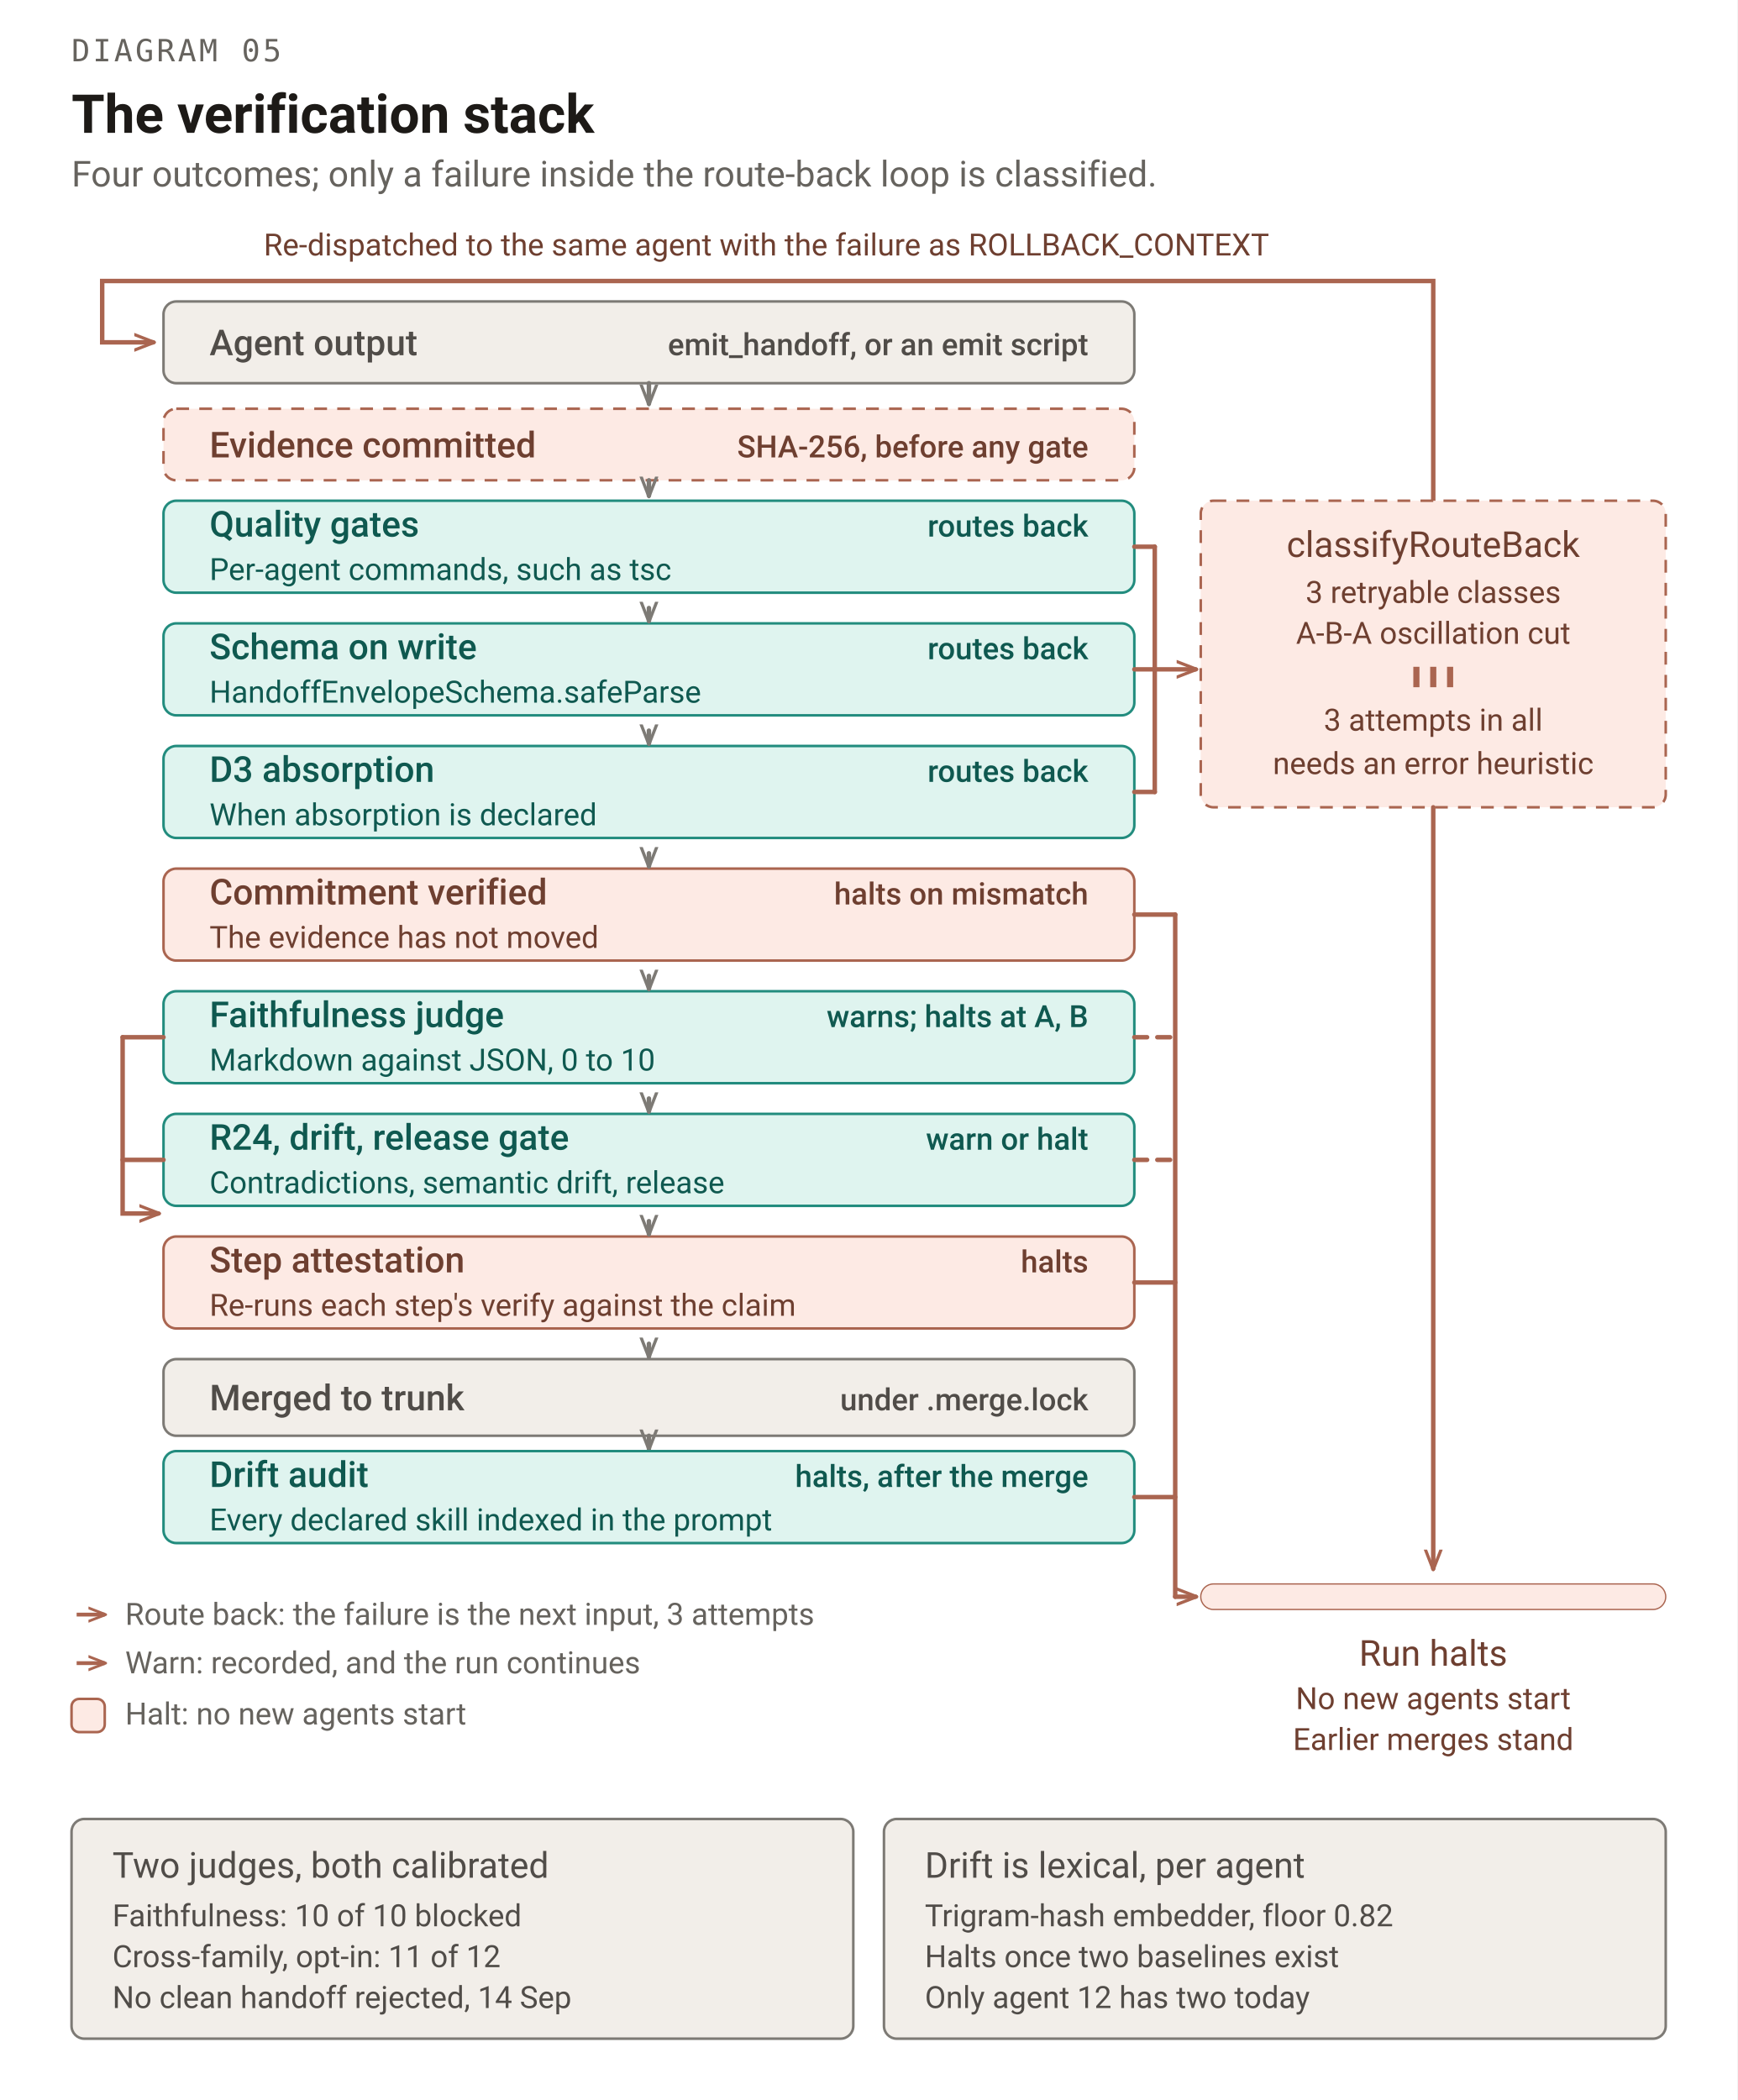
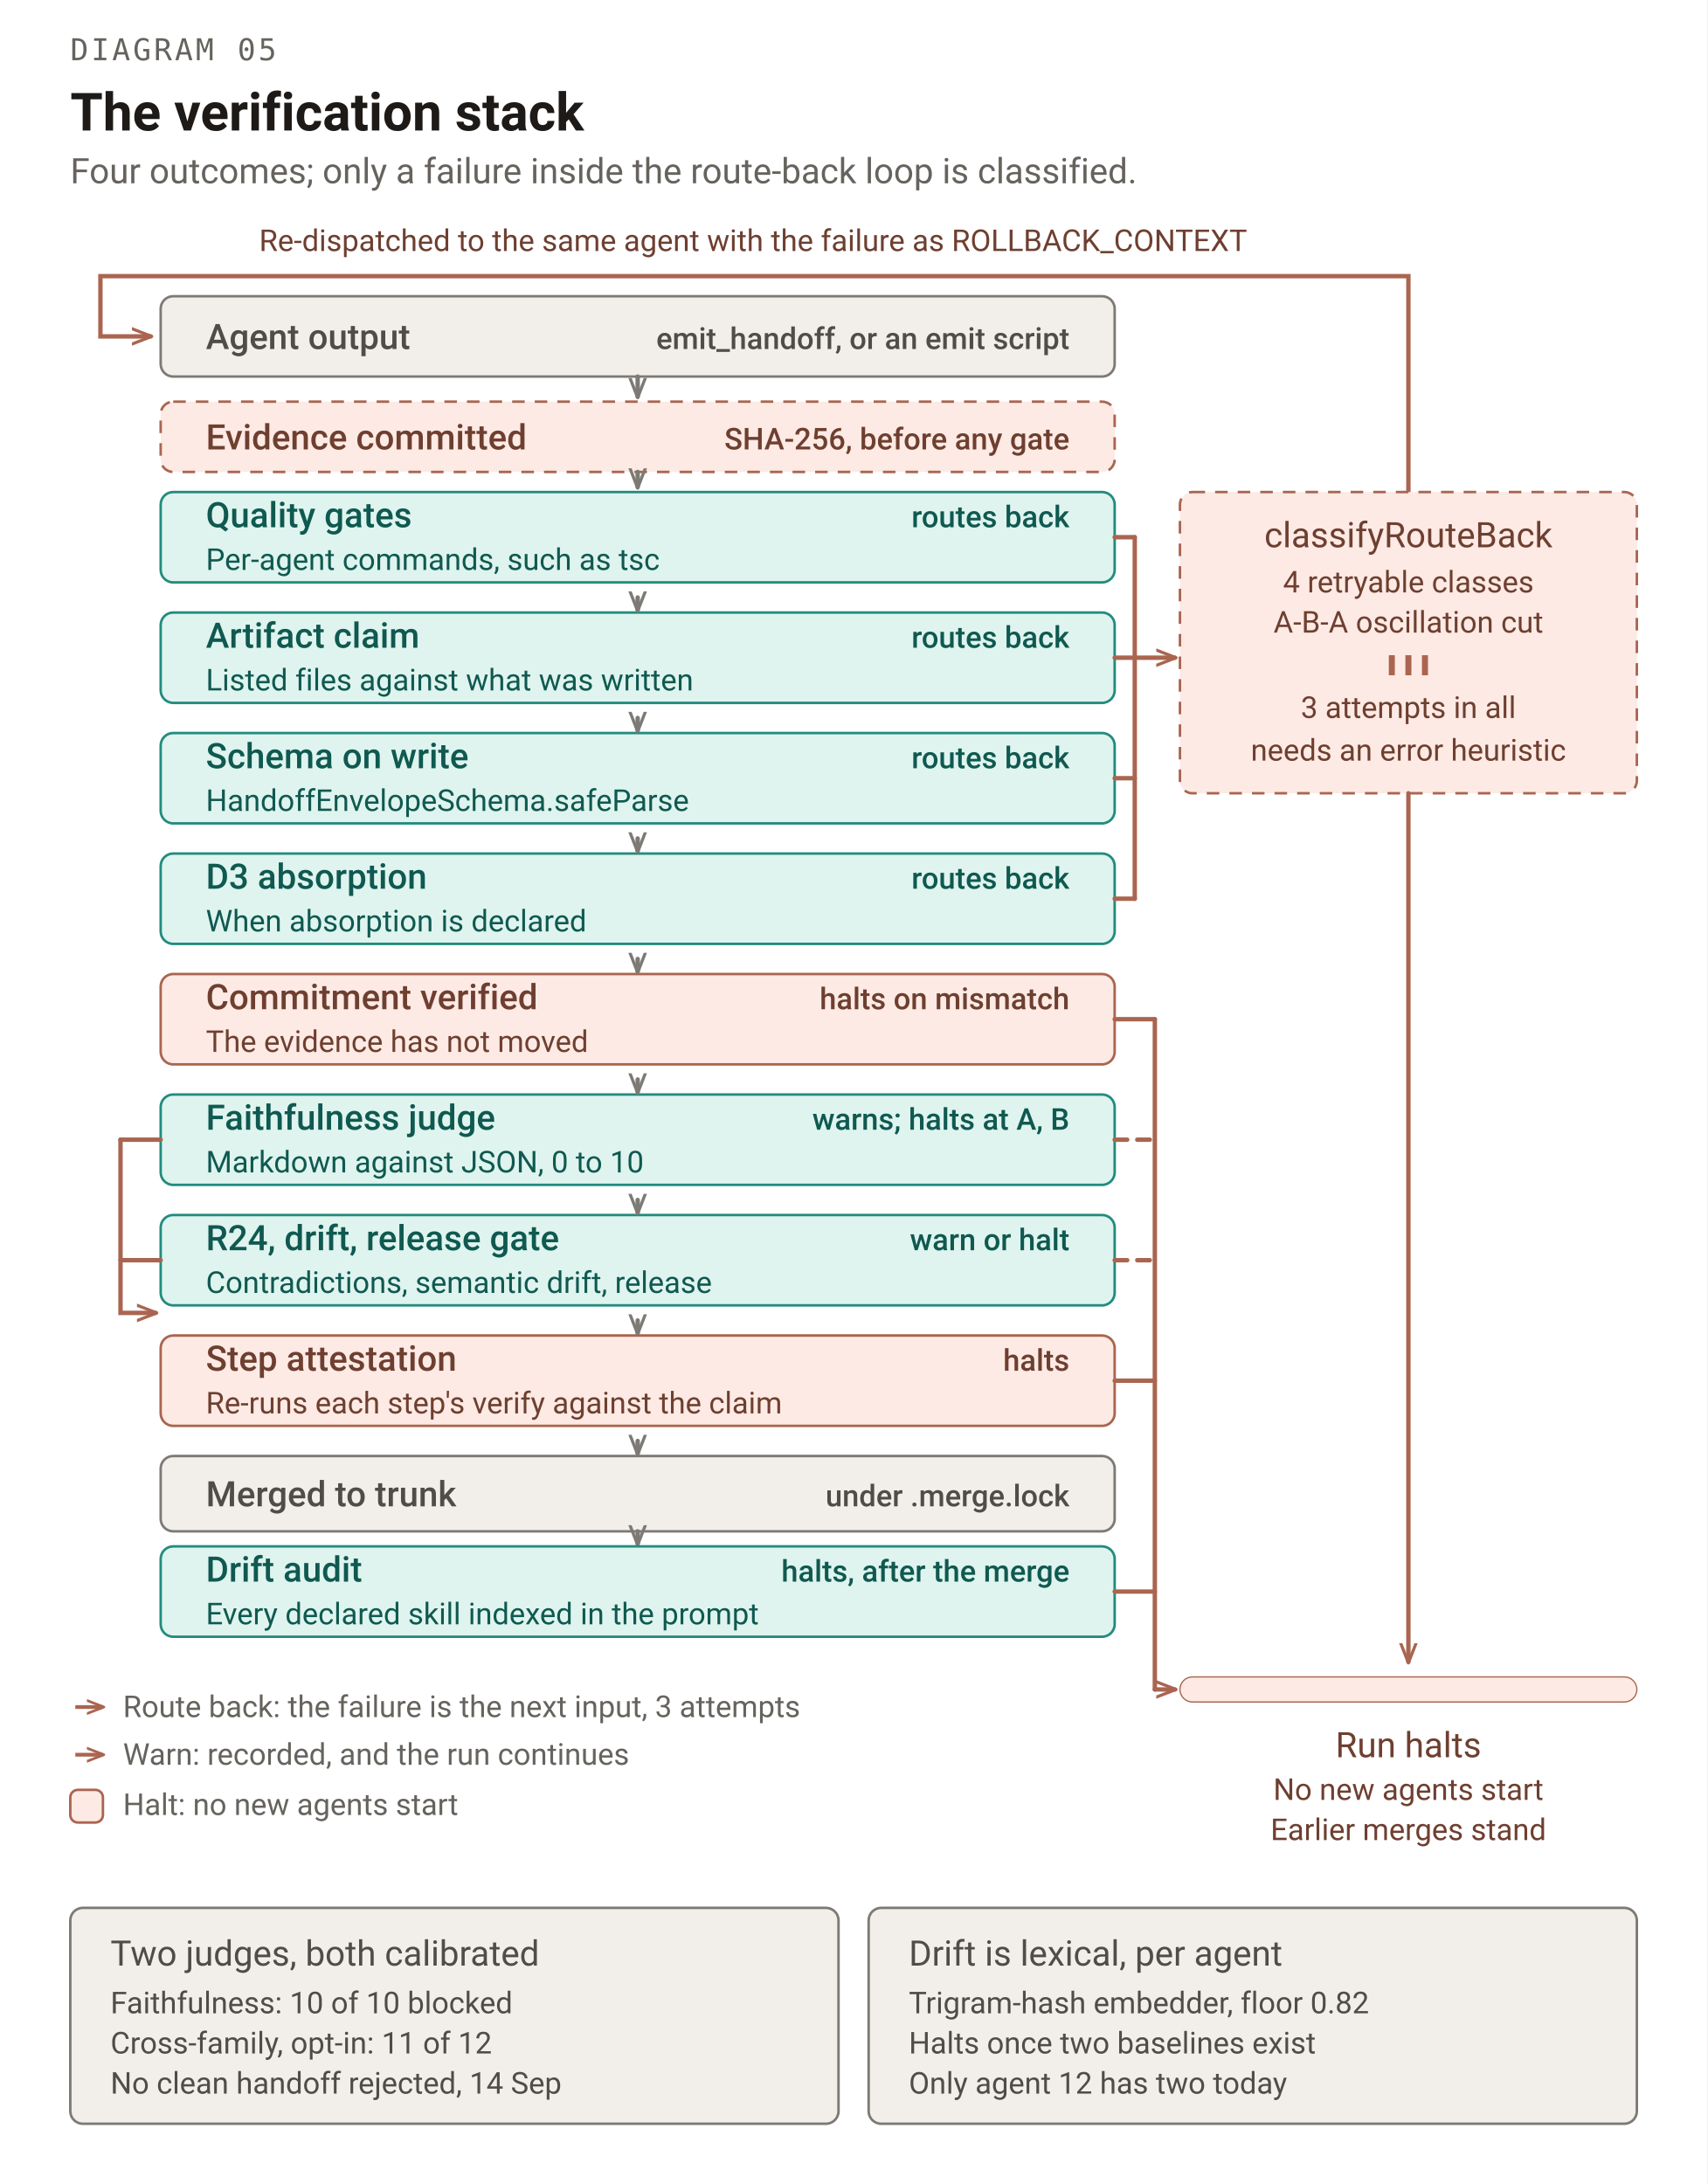
- <svg xmlns="http://www.w3.org/2000/svg" viewBox="0 0 680 822" width="100%" role="img" aria-label="The verification stack. Four outcomes; only a failure inside the route-back loop is classified.">
+ <svg xmlns="http://www.w3.org/2000/svg" viewBox="0 0 680 870" width="100%" role="img" aria-label="The verification stack. Four outcomes; only a failure inside the route-back loop is classified.">
  <style>text{font-family:system-ui,-apple-system,'Segoe UI',Roboto,'Helvetica Neue',sans-serif}text.mono{font-family:ui-monospace,'SFMono-Regular','Cascadia Mono','Segoe UI Mono','DejaVu Sans Mono','Liberation Mono',monospace}.num{font-variant-numeric:tabular-nums}@media (prefers-color-scheme:dark){.teal-f{fill:#122925;stroke:#61c2b2}.teal-o{stroke:#61c2b2}.teal-t{fill:#bee8e0}.teal-m{fill:#61c2b2}.teal-h{stroke:#32a091}.purple-f{fill:#242232;stroke:#ada4e6}.purple-o{stroke:#ada4e6}.purple-t{fill:#dddafb}.purple-m{fill:#ada4e6}.purple-h{stroke:#8b81c5}.coral-f{fill:#311f19;stroke:#e39982}.coral-o{stroke:#e39982}.coral-t{fill:#fad5c9}.coral-m{fill:#e39982}.coral-h{stroke:#c0765f}.gray-f{fill:#262421;stroke:#b1ada8}.gray-o{stroke:#b1ada8}.gray-t{fill:#e1ddd8}.gray-m{fill:#b1ada8}.gray-h{stroke:#8f8b87}.surface{fill:#0d0b08}.ink{fill:#ebe7e2}.mute{fill:#dbd7d2}.rule{stroke:#5b5753}}[data-theme=dark] .teal-f{fill:#122925;stroke:#61c2b2}[data-theme=dark] .teal-o{stroke:#61c2b2}[data-theme=dark] .teal-t{fill:#bee8e0}[data-theme=dark] .teal-m{fill:#61c2b2}[data-theme=dark] .teal-h{stroke:#32a091}[data-theme=dark] .purple-f{fill:#242232;stroke:#ada4e6}[data-theme=dark] .purple-o{stroke:#ada4e6}[data-theme=dark] .purple-t{fill:#dddafb}[data-theme=dark] .purple-m{fill:#ada4e6}[data-theme=dark] .purple-h{stroke:#8b81c5}[data-theme=dark] .coral-f{fill:#311f19;stroke:#e39982}[data-theme=dark] .coral-o{stroke:#e39982}[data-theme=dark] .coral-t{fill:#fad5c9}[data-theme=dark] .coral-m{fill:#e39982}[data-theme=dark] .coral-h{stroke:#c0765f}[data-theme=dark] .gray-f{fill:#262421;stroke:#b1ada8}[data-theme=dark] .gray-o{stroke:#b1ada8}[data-theme=dark] .gray-t{fill:#e1ddd8}[data-theme=dark] .gray-m{fill:#b1ada8}[data-theme=dark] .gray-h{stroke:#8f8b87}[data-theme=dark] .surface{fill:#0d0b08}[data-theme=dark] .ink{fill:#ebe7e2}[data-theme=dark] .mute{fill:#dbd7d2}[data-theme=dark] .rule{stroke:#5b5753}[data-theme=light] .teal-f{fill:#dff4ef;stroke:#228c7e}[data-theme=light] .teal-o{stroke:#228c7e}[data-theme=light] .teal-t{fill:#0f5950}[data-theme=light] .teal-m{fill:#228c7e}[data-theme=light] .teal-h{stroke:#32a091}[data-theme=light] .purple-f{fill:#eeecfd;stroke:#7a70af}[data-theme=light] .purple-o{stroke:#7a70af}[data-theme=light] .purple-t{fill:#4d4671}[data-theme=light] .purple-m{fill:#7a70af}[data-theme=light] .purple-h{stroke:#8b81c5}[data-theme=light] .coral-f{fill:#fdeae4;stroke:#aa6550}[data-theme=light] .coral-o{stroke:#aa6550}[data-theme=light] .coral-t{fill:#6e3f30}[data-theme=light] .coral-m{fill:#aa6550}[data-theme=light] .coral-h{stroke:#c0765f}[data-theme=light] .gray-f{fill:#f2eee9;stroke:#7d7a75}[data-theme=light] .gray-o{stroke:#7d7a75}[data-theme=light] .gray-t{fill:#504c48}[data-theme=light] .gray-m{fill:#7d7a75}[data-theme=light] .gray-h{stroke:#8f8b87}[data-theme=light] .surface{fill:#ffffff}[data-theme=light] .ink{fill:#1d1a17}[data-theme=light] .mute{fill:#66635e}[data-theme=light] .rule{stroke:#c1bdb8}</style>
  <defs>
    <marker id="ar-teal" viewBox="0 0 10 10" refX="8.5" refY="5" markerWidth="5" markerHeight="5" orient="auto-start-reverse">
      <path d="M0,1.5 L9,5 L0,8.5" fill="none" stroke="#228c7e" stroke-width="1.4" stroke-linecap="round" stroke-linejoin="round" class="teal-o" />
    </marker>
    <marker id="ar-purple" viewBox="0 0 10 10" refX="8.5" refY="5" markerWidth="5" markerHeight="5" orient="auto-start-reverse">
      <path d="M0,1.5 L9,5 L0,8.5" fill="none" stroke="#7a70af" stroke-width="1.4" stroke-linecap="round" stroke-linejoin="round" class="purple-o" />
    </marker>
    <marker id="ar-coral" viewBox="0 0 10 10" refX="8.5" refY="5" markerWidth="5" markerHeight="5" orient="auto-start-reverse">
      <path d="M0,1.5 L9,5 L0,8.5" fill="none" stroke="#aa6550" stroke-width="1.4" stroke-linecap="round" stroke-linejoin="round" class="coral-o" />
    </marker>
    <marker id="ar-gray" viewBox="0 0 10 10" refX="8.5" refY="5" markerWidth="5" markerHeight="5" orient="auto-start-reverse">
      <path d="M0,1.5 L9,5 L0,8.5" fill="none" stroke="#7d7a75" stroke-width="1.4" stroke-linecap="round" stroke-linejoin="round" class="gray-o" />
    </marker>
  </defs>
-   <rect x="0" y="0" width="680" height="822" fill="#ffffff" class="surface" />
+   <rect x="0" y="0" width="680" height="870" fill="#ffffff" class="surface" />
  <text x="28" y="24" font-size="12" fill="#66635e" letter-spacing="1.1" class="mute mono">DIAGRAM 05</text>
  <text x="28" y="52" font-size="21" fill="#1d1a17" font-weight="600" class="ink">The verification stack</text>
  <text x="28" y="73" font-size="14" fill="#66635e" class="mute">Four outcomes; only a failure inside the route-back loop is classified.</text>
  <text x="300" y="100" font-size="12" fill="#6e3f30" text-anchor="middle" class="coral-t">Re-dispatched to the same agent with the failure as ROLLBACK_CONTEXT</text>
  <path d="M561.0,196 L561.0,110 L40,110 L40,134 L60,134" fill="none" stroke="#aa6550" stroke-width="1.75" stroke-linecap="round" marker-end="url(#ar-coral)" class="coral-o" />
  <rect x="64" y="118" width="380" height="32" rx="5" fill="#f2eee9" stroke="#7d7a75" stroke-width="1.0" class="gray-f" />
  <text x="82" y="139.04" font-size="14" fill="#504c48" font-weight="500" class="gray-t">Agent output</text>
  <text x="426" y="139.04" font-size="12" fill="#504c48" text-anchor="end" font-weight="500" class="gray-t">emit_handoff, or an emit script</text>
  <line x1="254.0" y1="150" x2="254.0" y2="158" stroke="#7d7a75" stroke-width="1.75" stroke-linecap="round" marker-end="url(#ar-gray)" class="gray-o" />
  <rect x="64" y="160" width="380" height="28" rx="5" fill="#fdeae4" stroke="#aa6550" stroke-width="1.0" stroke-dasharray="5 4" class="coral-f" />
  <text x="82" y="179.04" font-size="14" fill="#6e3f30" font-weight="500" class="coral-t">Evidence committed</text>
  <text x="426" y="179.04" font-size="12" fill="#6e3f30" text-anchor="end" font-weight="500" class="coral-t">SHA-256, before any gate</text>
  <line x1="254.0" y1="188" x2="254.0" y2="194" stroke="#7d7a75" stroke-width="1.75" stroke-linecap="round" marker-end="url(#ar-gray)" class="gray-o" />
  <rect x="64" y="196" width="380" height="36" rx="5" fill="#dff4ef" stroke="#228c7e" stroke-width="1.0" class="teal-f" />
  <text x="82" y="210.04" font-size="14" fill="#0f5950" font-weight="500" class="teal-t">Quality gates</text>
  <text x="82" y="227.04" font-size="12" fill="#0f5950" class="teal-t">Per-agent commands, such as tsc</text>
  <text x="426" y="210.04" font-size="12" fill="#0f5950" text-anchor="end" font-weight="500" class="teal-t">routes back</text>
  <rect x="64" y="244" width="380" height="36" rx="5" fill="#dff4ef" stroke="#228c7e" stroke-width="1.0" class="teal-f" />
-   <text x="82" y="258.04" font-size="14" fill="#0f5950" font-weight="500" class="teal-t">Schema on write</text>
-   <text x="82" y="275.04" font-size="12" fill="#0f5950" class="teal-t">HandoffEnvelopeSchema.safeParse</text>
+   <text x="82" y="258.04" font-size="14" fill="#0f5950" font-weight="500" class="teal-t">Artifact claim</text>
+   <text x="82" y="275.04" font-size="12" fill="#0f5950" class="teal-t">Listed files against what was written</text>
  <text x="426" y="258.04" font-size="12" fill="#0f5950" text-anchor="end" font-weight="500" class="teal-t">routes back</text>
  <line x1="254.0" y1="238" x2="254.0" y2="243" stroke="#7d7a75" stroke-width="1.75" stroke-linecap="round" marker-end="url(#ar-gray)" class="gray-o" />
  <rect x="64" y="292" width="380" height="36" rx="5" fill="#dff4ef" stroke="#228c7e" stroke-width="1.0" class="teal-f" />
-   <text x="82" y="306.04" font-size="14" fill="#0f5950" font-weight="500" class="teal-t">D3 absorption</text>
-   <text x="82" y="323.04" font-size="12" fill="#0f5950" class="teal-t">When absorption is declared</text>
+   <text x="82" y="306.04" font-size="14" fill="#0f5950" font-weight="500" class="teal-t">Schema on write</text>
+   <text x="82" y="323.04" font-size="12" fill="#0f5950" class="teal-t">HandoffEnvelopeSchema.safeParse</text>
  <text x="426" y="306.04" font-size="12" fill="#0f5950" text-anchor="end" font-weight="500" class="teal-t">routes back</text>
  <line x1="254.0" y1="286" x2="254.0" y2="291" stroke="#7d7a75" stroke-width="1.75" stroke-linecap="round" marker-end="url(#ar-gray)" class="gray-o" />
-   <rect x="64" y="340" width="380" height="36" rx="5" fill="#fdeae4" stroke="#aa6550" stroke-width="1.0" class="coral-f" />
-   <text x="82" y="354.04" font-size="14" fill="#6e3f30" font-weight="500" class="coral-t">Commitment verified</text>
-   <text x="82" y="371.04" font-size="12" fill="#6e3f30" class="coral-t">The evidence has not moved</text>
-   <text x="426" y="354.04" font-size="12" fill="#6e3f30" text-anchor="end" font-weight="500" class="coral-t">halts on mismatch</text>
+   <rect x="64" y="340" width="380" height="36" rx="5" fill="#dff4ef" stroke="#228c7e" stroke-width="1.0" class="teal-f" />
+   <text x="82" y="354.04" font-size="14" fill="#0f5950" font-weight="500" class="teal-t">D3 absorption</text>
+   <text x="82" y="371.04" font-size="12" fill="#0f5950" class="teal-t">When absorption is declared</text>
+   <text x="426" y="354.04" font-size="12" fill="#0f5950" text-anchor="end" font-weight="500" class="teal-t">routes back</text>
  <line x1="254.0" y1="334" x2="254.0" y2="339" stroke="#7d7a75" stroke-width="1.75" stroke-linecap="round" marker-end="url(#ar-gray)" class="gray-o" />
-   <rect x="64" y="388" width="380" height="36" rx="5" fill="#dff4ef" stroke="#228c7e" stroke-width="1.0" class="teal-f" />
-   <text x="82" y="402.04" font-size="14" fill="#0f5950" font-weight="500" class="teal-t">Faithfulness judge</text>
-   <text x="82" y="419.04" font-size="12" fill="#0f5950" class="teal-t">Markdown against JSON, 0 to 10</text>
-   <text x="426" y="402.04" font-size="12" fill="#0f5950" text-anchor="end" font-weight="500" class="teal-t">warns; halts at A, B</text>
+   <rect x="64" y="388" width="380" height="36" rx="5" fill="#fdeae4" stroke="#aa6550" stroke-width="1.0" class="coral-f" />
+   <text x="82" y="402.04" font-size="14" fill="#6e3f30" font-weight="500" class="coral-t">Commitment verified</text>
+   <text x="82" y="419.04" font-size="12" fill="#6e3f30" class="coral-t">The evidence has not moved</text>
+   <text x="426" y="402.04" font-size="12" fill="#6e3f30" text-anchor="end" font-weight="500" class="coral-t">halts on mismatch</text>
  <line x1="254.0" y1="382" x2="254.0" y2="387" stroke="#7d7a75" stroke-width="1.75" stroke-linecap="round" marker-end="url(#ar-gray)" class="gray-o" />
  <rect x="64" y="436" width="380" height="36" rx="5" fill="#dff4ef" stroke="#228c7e" stroke-width="1.0" class="teal-f" />
-   <text x="82" y="450.04" font-size="14" fill="#0f5950" font-weight="500" class="teal-t">R24, drift, release gate</text>
-   <text x="82" y="467.04" font-size="12" fill="#0f5950" class="teal-t">Contradictions, semantic drift, release</text>
-   <text x="426" y="450.04" font-size="12" fill="#0f5950" text-anchor="end" font-weight="500" class="teal-t">warn or halt</text>
+   <text x="82" y="450.04" font-size="14" fill="#0f5950" font-weight="500" class="teal-t">Faithfulness judge</text>
+   <text x="82" y="467.04" font-size="12" fill="#0f5950" class="teal-t">Markdown against JSON, 0 to 10</text>
+   <text x="426" y="450.04" font-size="12" fill="#0f5950" text-anchor="end" font-weight="500" class="teal-t">warns; halts at A, B</text>
  <line x1="254.0" y1="430" x2="254.0" y2="435" stroke="#7d7a75" stroke-width="1.75" stroke-linecap="round" marker-end="url(#ar-gray)" class="gray-o" />
-   <rect x="64" y="484" width="380" height="36" rx="5" fill="#fdeae4" stroke="#aa6550" stroke-width="1.0" class="coral-f" />
-   <text x="82" y="498.04" font-size="14" fill="#6e3f30" font-weight="500" class="coral-t">Step attestation</text>
-   <text x="82" y="515.04" font-size="12" fill="#6e3f30" class="coral-t">Re-runs each step's verify against the claim</text>
-   <text x="426" y="498.04" font-size="12" fill="#6e3f30" text-anchor="end" font-weight="500" class="coral-t">halts</text>
+   <rect x="64" y="484" width="380" height="36" rx="5" fill="#dff4ef" stroke="#228c7e" stroke-width="1.0" class="teal-f" />
+   <text x="82" y="498.04" font-size="14" fill="#0f5950" font-weight="500" class="teal-t">R24, drift, release gate</text>
+   <text x="82" y="515.04" font-size="12" fill="#0f5950" class="teal-t">Contradictions, semantic drift, release</text>
+   <text x="426" y="498.04" font-size="12" fill="#0f5950" text-anchor="end" font-weight="500" class="teal-t">warn or halt</text>
  <line x1="254.0" y1="478" x2="254.0" y2="483" stroke="#7d7a75" stroke-width="1.75" stroke-linecap="round" marker-end="url(#ar-gray)" class="gray-o" />
+   <rect x="64" y="532" width="380" height="36" rx="5" fill="#fdeae4" stroke="#aa6550" stroke-width="1.0" class="coral-f" />
+   <text x="82" y="546.04" font-size="14" fill="#6e3f30" font-weight="500" class="coral-t">Step attestation</text>
+   <text x="82" y="563.04" font-size="12" fill="#6e3f30" class="coral-t">Re-runs each step's verify against the claim</text>
+   <text x="426" y="546.04" font-size="12" fill="#6e3f30" text-anchor="end" font-weight="500" class="coral-t">halts</text>
  <line x1="254.0" y1="526" x2="254.0" y2="531" stroke="#7d7a75" stroke-width="1.75" stroke-linecap="round" marker-end="url(#ar-gray)" class="gray-o" />
-   <rect x="64" y="532" width="380" height="30" rx="5" fill="#f2eee9" stroke="#7d7a75" stroke-width="1.0" class="gray-f" />
-   <text x="82" y="552.04" font-size="14" fill="#504c48" font-weight="500" class="gray-t">Merged to trunk</text>
-   <text x="426" y="552.04" font-size="12" fill="#504c48" text-anchor="end" font-weight="500" class="gray-t">under .merge.lock</text>
-   <line x1="254.0" y1="562" x2="254.0" y2="567" stroke="#7d7a75" stroke-width="1.75" stroke-linecap="round" marker-end="url(#ar-gray)" class="gray-o" />
-   <rect x="64" y="568" width="380" height="36" rx="5" fill="#dff4ef" stroke="#228c7e" stroke-width="1.0" class="teal-f" />
-   <text x="82" y="582.04" font-size="14" fill="#0f5950" font-weight="500" class="teal-t">Drift audit</text>
-   <text x="82" y="599.04" font-size="12" fill="#0f5950" class="teal-t">Every declared skill indexed in the prompt</text>
-   <text x="426" y="582.04" font-size="12" fill="#0f5950" text-anchor="end" font-weight="500" class="teal-t">halts, after the merge</text>
+   <line x1="254.0" y1="574" x2="254.0" y2="579" stroke="#7d7a75" stroke-width="1.75" stroke-linecap="round" marker-end="url(#ar-gray)" class="gray-o" />
+   <rect x="64" y="580" width="380" height="30" rx="5" fill="#f2eee9" stroke="#7d7a75" stroke-width="1.0" class="gray-f" />
+   <text x="82" y="600.04" font-size="14" fill="#504c48" font-weight="500" class="gray-t">Merged to trunk</text>
+   <text x="426" y="600.04" font-size="12" fill="#504c48" text-anchor="end" font-weight="500" class="gray-t">under .merge.lock</text>
+   <line x1="254.0" y1="610" x2="254.0" y2="615" stroke="#7d7a75" stroke-width="1.75" stroke-linecap="round" marker-end="url(#ar-gray)" class="gray-o" />
+   <rect x="64" y="616" width="380" height="36" rx="5" fill="#dff4ef" stroke="#228c7e" stroke-width="1.0" class="teal-f" />
+   <text x="82" y="630.04" font-size="14" fill="#0f5950" font-weight="500" class="teal-t">Drift audit</text>
+   <text x="82" y="647.04" font-size="12" fill="#0f5950" class="teal-t">Every declared skill indexed in the prompt</text>
+   <text x="426" y="630.04" font-size="12" fill="#0f5950" text-anchor="end" font-weight="500" class="teal-t">halts, after the merge</text>
  <line x1="444" y1="214" x2="452" y2="214" stroke="#aa6550" stroke-width="1.75" stroke-linecap="round" class="coral-o" />
  <line x1="444" y1="262" x2="452" y2="262" stroke="#aa6550" stroke-width="1.75" stroke-linecap="round" class="coral-o" />
  <line x1="444" y1="310" x2="452" y2="310" stroke="#aa6550" stroke-width="1.75" stroke-linecap="round" class="coral-o" />
-   <line x1="452" y1="214" x2="452" y2="310" stroke="#aa6550" stroke-width="1.75" stroke-linecap="round" class="coral-o" />
+   <line x1="444" y1="358" x2="452" y2="358" stroke="#aa6550" stroke-width="1.75" stroke-linecap="round" class="coral-o" />
+   <line x1="452" y1="214" x2="452" y2="358" stroke="#aa6550" stroke-width="1.75" stroke-linecap="round" class="coral-o" />
  <line x1="452" y1="262" x2="468" y2="262" stroke="#aa6550" stroke-width="1.75" stroke-linecap="round" marker-end="url(#ar-coral)" class="coral-o" />
  <rect x="470" y="196" width="182" height="120" rx="5" fill="#fdeae4" stroke="#aa6550" stroke-width="1.0" stroke-dasharray="5 4" class="coral-f" />
  <text x="561.0" y="218" font-size="14" fill="#6e3f30" text-anchor="middle" class="coral-t">classifyRouteBack</text>
-   <text x="561.0" y="236" font-size="12" fill="#6e3f30" text-anchor="middle" class="coral-t">3 retryable classes</text>
+   <text x="561.0" y="236" font-size="12" fill="#6e3f30" text-anchor="middle" class="coral-t">4 retryable classes</text>
  <text x="561.0" y="252" font-size="12" fill="#6e3f30" text-anchor="middle" class="coral-t">A-B-A oscillation cut</text>
  <rect x="553.2" y="261" width="2.4" height="8" rx="0" fill="#aa6550" class="coral-m" />
  <rect x="559.8" y="261" width="2.4" height="8" rx="0" fill="#aa6550" class="coral-m" />
  <rect x="566.4" y="261" width="2.4" height="8" rx="0" fill="#aa6550" class="coral-m" />
  <text x="561.0" y="286" font-size="12" fill="#6e3f30" text-anchor="middle" class="coral-t">3 attempts in all</text>
  <text x="561.0" y="303" font-size="12" fill="#6e3f30" text-anchor="middle" class="coral-t">needs an error heuristic</text>
-   <line x1="561.0" y1="316" x2="561.0" y2="614" stroke="#aa6550" stroke-width="1.75" stroke-linecap="round" marker-end="url(#ar-coral)" class="coral-o" />
-   <line x1="444" y1="358" x2="460" y2="358" stroke="#aa6550" stroke-width="1.75" stroke-linecap="round" class="coral-o" />
-   <line x1="444" y1="502" x2="460" y2="502" stroke="#aa6550" stroke-width="1.75" stroke-linecap="round" class="coral-o" />
-   <line x1="444" y1="586" x2="460" y2="586" stroke="#aa6550" stroke-width="1.75" stroke-linecap="round" class="coral-o" />
-   <line x1="444" y1="406" x2="460" y2="406" stroke="#aa6550" stroke-width="1.75" stroke-linecap="round" stroke-dasharray="5 4" class="coral-o" />
+   <line x1="561.0" y1="316" x2="561.0" y2="662" stroke="#aa6550" stroke-width="1.75" stroke-linecap="round" marker-end="url(#ar-coral)" class="coral-o" />
+   <line x1="444" y1="406" x2="460" y2="406" stroke="#aa6550" stroke-width="1.75" stroke-linecap="round" class="coral-o" />
+   <line x1="444" y1="550" x2="460" y2="550" stroke="#aa6550" stroke-width="1.75" stroke-linecap="round" class="coral-o" />
+   <line x1="444" y1="634" x2="460" y2="634" stroke="#aa6550" stroke-width="1.75" stroke-linecap="round" class="coral-o" />
  <line x1="444" y1="454" x2="460" y2="454" stroke="#aa6550" stroke-width="1.75" stroke-linecap="round" stroke-dasharray="5 4" class="coral-o" />
-   <line x1="460" y1="358" x2="460" y2="625" stroke="#aa6550" stroke-width="1.75" stroke-linecap="round" class="coral-o" />
-   <line x1="460" y1="625" x2="468" y2="625" stroke="#aa6550" stroke-width="1.75" stroke-linecap="round" marker-end="url(#ar-coral)" class="coral-o" />
-   <rect x="470" y="620" width="182" height="10" rx="5" fill="#fdeae4" stroke="#aa6550" stroke-width="0.5" class="coral-f" />
-   <text x="561.0" y="652" font-size="14" fill="#6e3f30" text-anchor="middle" class="coral-t">Run halts</text>
-   <text x="561.0" y="669" font-size="12" fill="#6e3f30" text-anchor="middle" class="coral-t">No new agents start</text>
-   <text x="561.0" y="685" font-size="12" fill="#6e3f30" text-anchor="middle" class="coral-t">Earlier merges stand</text>
-   <line x1="64" y1="406" x2="48" y2="406" stroke="#aa6550" stroke-width="1.75" stroke-linecap="round" class="coral-o" />
+   <line x1="444" y1="502" x2="460" y2="502" stroke="#aa6550" stroke-width="1.75" stroke-linecap="round" stroke-dasharray="5 4" class="coral-o" />
+   <line x1="460" y1="406" x2="460" y2="673" stroke="#aa6550" stroke-width="1.75" stroke-linecap="round" class="coral-o" />
+   <line x1="460" y1="673" x2="468" y2="673" stroke="#aa6550" stroke-width="1.75" stroke-linecap="round" marker-end="url(#ar-coral)" class="coral-o" />
+   <rect x="470" y="668" width="182" height="10" rx="5" fill="#fdeae4" stroke="#aa6550" stroke-width="0.5" class="coral-f" />
+   <text x="561.0" y="700" font-size="14" fill="#6e3f30" text-anchor="middle" class="coral-t">Run halts</text>
+   <text x="561.0" y="717" font-size="12" fill="#6e3f30" text-anchor="middle" class="coral-t">No new agents start</text>
+   <text x="561.0" y="733" font-size="12" fill="#6e3f30" text-anchor="middle" class="coral-t">Earlier merges stand</text>
  <line x1="64" y1="454" x2="48" y2="454" stroke="#aa6550" stroke-width="1.75" stroke-linecap="round" class="coral-o" />
-   <path d="M48,406 L48,475 L62,475" fill="none" stroke="#aa6550" stroke-width="1.75" stroke-linecap="round" marker-end="url(#ar-coral)" class="coral-o" />
-   <line x1="30" y1="632" x2="41" y2="632" stroke="#aa6550" stroke-width="1.5" marker-end="url(#ar-coral)" class="coral-o" />
-   <text x="49" y="636" font-size="12" fill="#66635e" class="mute">Route back: the failure is the next input, 3 attempts</text>
-   <line x1="30" y1="651" x2="41" y2="651" stroke="#aa6550" stroke-width="1.5" marker-end="url(#ar-coral)" class="coral-o" />
-   <text x="49" y="655" font-size="12" fill="#66635e" class="mute">Warn: recorded, and the run continues</text>
-   <rect x="28" y="665" width="13" height="13" rx="3" fill="#fdeae4" stroke="#aa6550" stroke-width="1.0" class="coral-f" />
-   <text x="49" y="675" font-size="12" fill="#66635e" class="mute">Halt: no new agents start</text>
-   <rect x="28" y="712" width="306" height="86" rx="5" fill="#f2eee9" stroke="#7d7a75" stroke-width="1.0" class="gray-f" />
-   <text x="44" y="735" font-size="14" fill="#504c48" class="gray-t">Two judges, both calibrated</text>
-   <text x="44" y="754" font-size="12" fill="#504c48" class="gray-t">Faithfulness: 10 of 10 blocked</text>
-   <text x="44" y="770" font-size="12" fill="#504c48" class="gray-t">Cross-family, opt-in: 11 of 12</text>
-   <text x="44" y="786" font-size="12" fill="#504c48" class="gray-t">No clean handoff rejected, 14 Sep</text>
-   <rect x="346" y="712" width="306" height="86" rx="5" fill="#f2eee9" stroke="#7d7a75" stroke-width="1.0" class="gray-f" />
-   <text x="362" y="735" font-size="14" fill="#504c48" class="gray-t">Drift is lexical, per agent</text>
-   <text x="362" y="754" font-size="12" fill="#504c48" class="gray-t">Trigram-hash embedder, floor 0.82</text>
-   <text x="362" y="770" font-size="12" fill="#504c48" class="gray-t">Halts once two baselines exist</text>
-   <text x="362" y="786" font-size="12" fill="#504c48" class="gray-t">Only agent 12 has two today</text>
+   <line x1="64" y1="502" x2="48" y2="502" stroke="#aa6550" stroke-width="1.75" stroke-linecap="round" class="coral-o" />
+   <path d="M48,454 L48,523 L62,523" fill="none" stroke="#aa6550" stroke-width="1.75" stroke-linecap="round" marker-end="url(#ar-coral)" class="coral-o" />
+   <line x1="30" y1="680" x2="41" y2="680" stroke="#aa6550" stroke-width="1.5" marker-end="url(#ar-coral)" class="coral-o" />
+   <text x="49" y="684" font-size="12" fill="#66635e" class="mute">Route back: the failure is the next input, 3 attempts</text>
+   <line x1="30" y1="699" x2="41" y2="699" stroke="#aa6550" stroke-width="1.5" marker-end="url(#ar-coral)" class="coral-o" />
+   <text x="49" y="703" font-size="12" fill="#66635e" class="mute">Warn: recorded, and the run continues</text>
+   <rect x="28" y="713" width="13" height="13" rx="3" fill="#fdeae4" stroke="#aa6550" stroke-width="1.0" class="coral-f" />
+   <text x="49" y="723" font-size="12" fill="#66635e" class="mute">Halt: no new agents start</text>
+   <rect x="28" y="760" width="306" height="86" rx="5" fill="#f2eee9" stroke="#7d7a75" stroke-width="1.0" class="gray-f" />
+   <text x="44" y="783" font-size="14" fill="#504c48" class="gray-t">Two judges, both calibrated</text>
+   <text x="44" y="802" font-size="12" fill="#504c48" class="gray-t">Faithfulness: 10 of 10 blocked</text>
+   <text x="44" y="818" font-size="12" fill="#504c48" class="gray-t">Cross-family, opt-in: 11 of 12</text>
+   <text x="44" y="834" font-size="12" fill="#504c48" class="gray-t">No clean handoff rejected, 14 Sep</text>
+   <rect x="346" y="760" width="306" height="86" rx="5" fill="#f2eee9" stroke="#7d7a75" stroke-width="1.0" class="gray-f" />
+   <text x="362" y="783" font-size="14" fill="#504c48" class="gray-t">Drift is lexical, per agent</text>
+   <text x="362" y="802" font-size="12" fill="#504c48" class="gray-t">Trigram-hash embedder, floor 0.82</text>
+   <text x="362" y="818" font-size="12" fill="#504c48" class="gray-t">Halts once two baselines exist</text>
+   <text x="362" y="834" font-size="12" fill="#504c48" class="gray-t">Only agent 12 has two today</text>
</svg>
